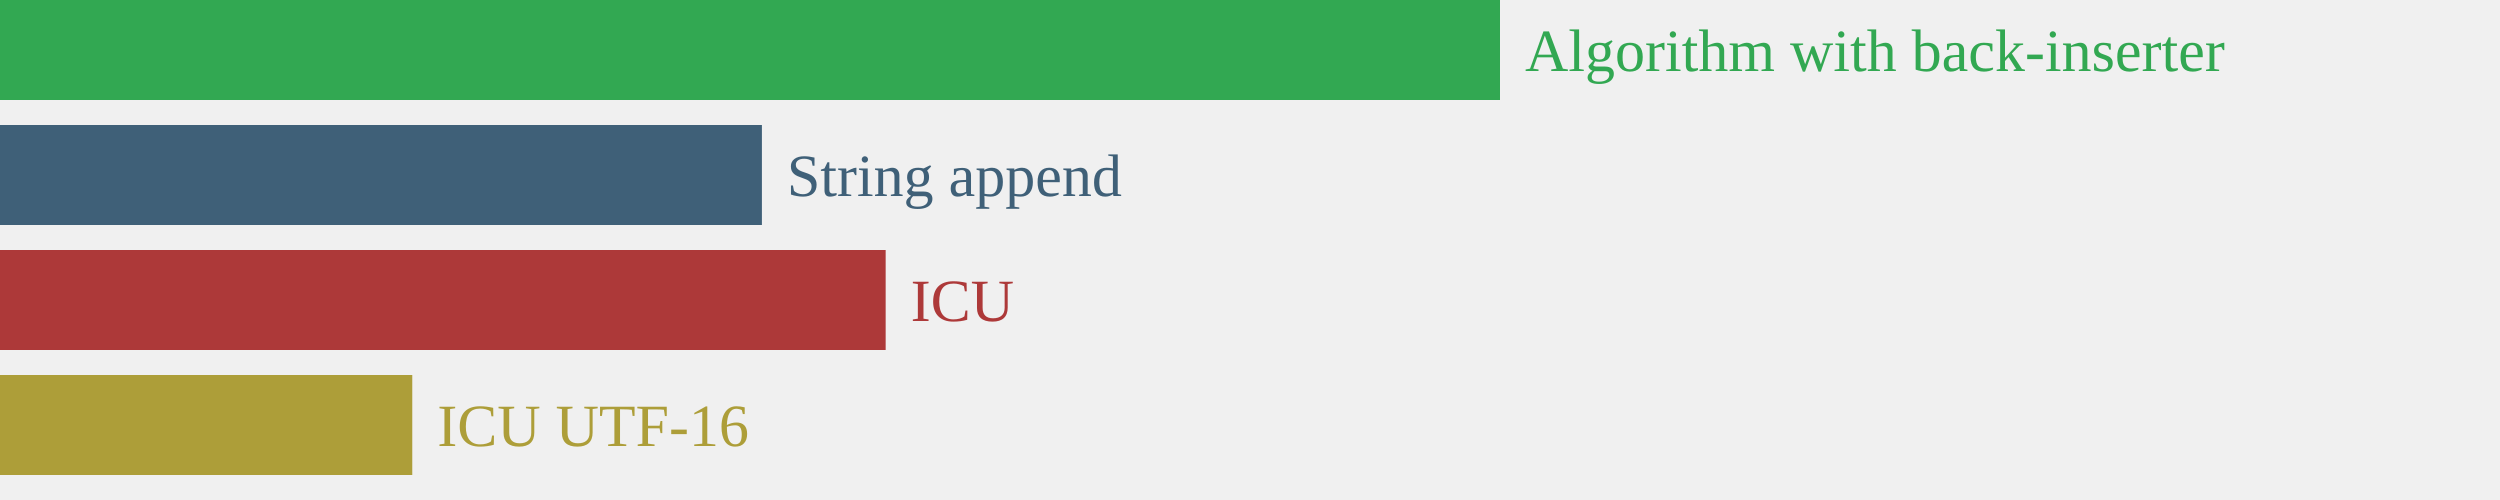
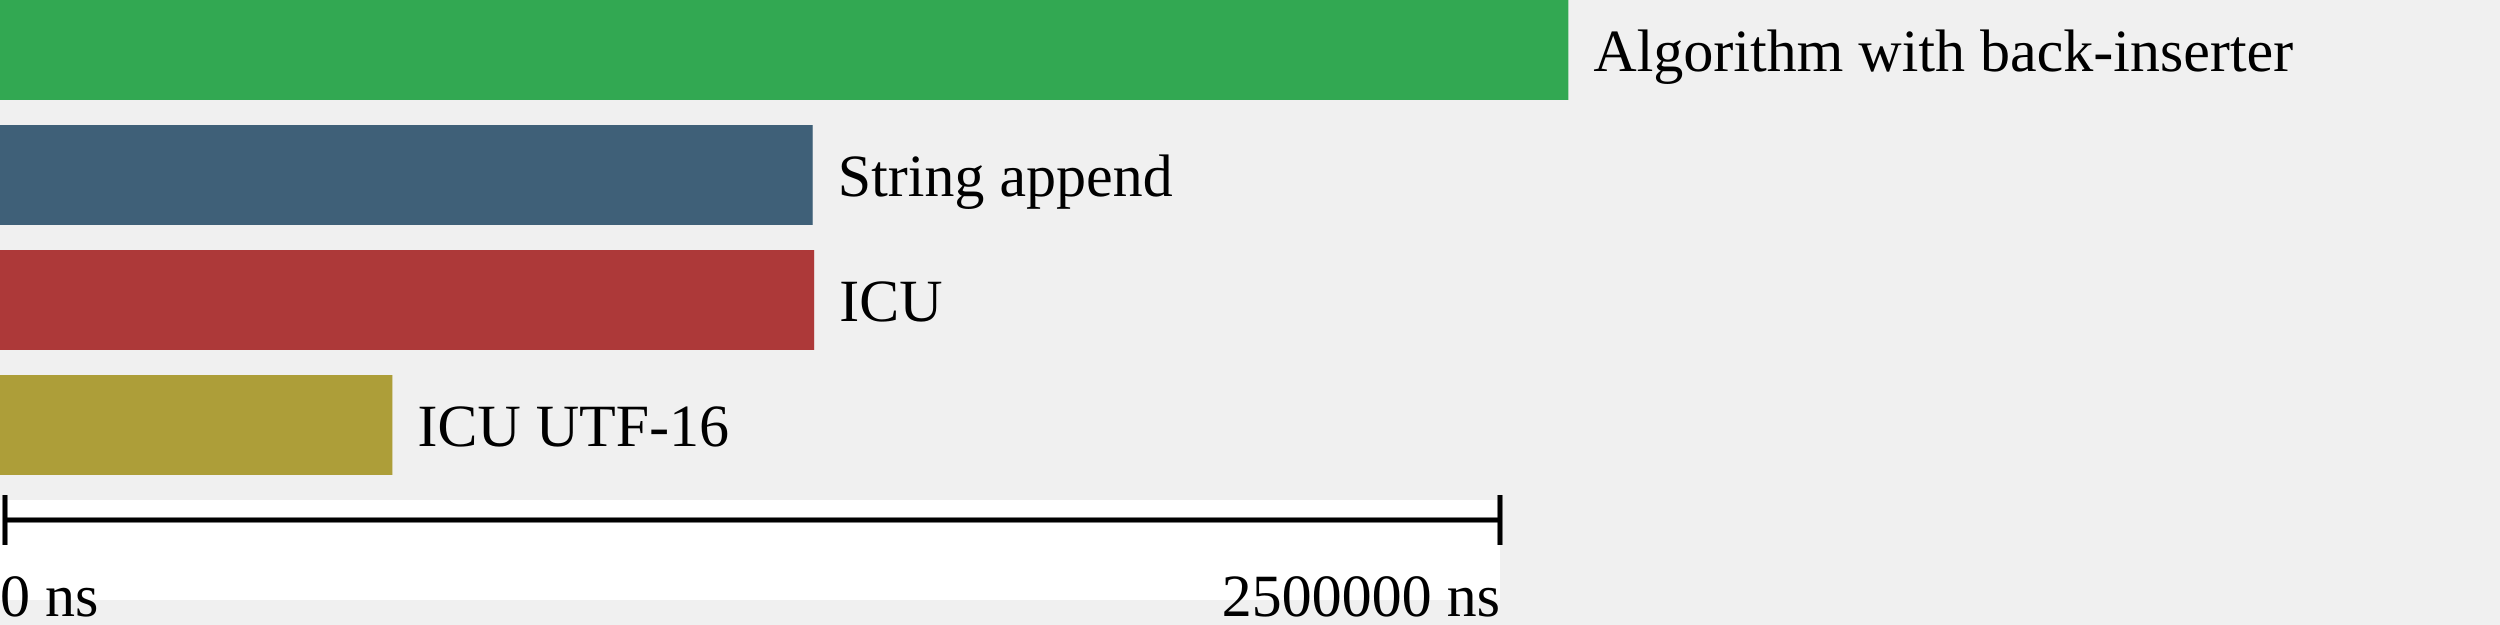
- <svg xmlns="http://www.w3.org/2000/svg" version="1.1" width="500" height="100">
-   <g fill="#32a852">
-     <rect width="300.0" height="20" y="0" />
-     <text x="305.0" y="10.0" dy=".35em">Algorithm with back-inserter</text>
-   </g>
-   <g fill="#3f6078">
-     <rect width="152.382" height="20" y="25" />
-     <text x="157.382" y="35.0" dy=".35em">String append</text>
-   </g>
-   <g fill="#ad3939">
-     <rect width="177.132" height="20" y="50" />
-     <text x="182.132" y="60.0" dy=".35em">ICU</text>
-   </g>
-   <g fill="#ad9e39">
-     <rect width="82.454" height="20" y="75" />
-     <text x="87.454" y="85.0" dy=".35em">ICU UTF-16</text>
-   </g>
+ <svg xmlns="http://www.w3.org/2000/svg" version="1.1" width="500" height="125">
+   <rect width="313.669" height="20" y="0" fill="#32a852" />
+   <text x="318.669" y="10.0" dy=".35em" fill="black">Algorithm with back-inserter</text>
+   <rect width="162.543" height="20" y="25" fill="#3f6078" />
+   <text x="167.543" y="35.0" dy=".35em" fill="black">String append</text>
+   <rect width="162.833" height="20" y="50" fill="#ad3939" />
+   <text x="167.833" y="60.0" dy=".35em" fill="black">ICU</text>
+   <rect width="78.479" height="20" y="75" fill="#ad9e39" />
+   <text x="83.479" y="85.0" dy=".35em" fill="black">ICU UTF-16</text>
+   <rect width="300" height="20" y="100" fill="white" />
+   <line x1="1" y1="104" x2="300" y2="104" stroke="black" fill="black" />
+   <line x1="1" y1="99" x2="1" y2="109" stroke="black" fill="black" />
+   <line x1="300" y1="99" x2="300" y2="109" stroke="black" fill="black" />
+   <text x="0" y="119.0" dy=".35em" fill="black">0 ns</text>
+   <text x="300" y="119.0" dy=".35em" text-anchor="end" fill="black">2500000 ns</text>
</svg>
